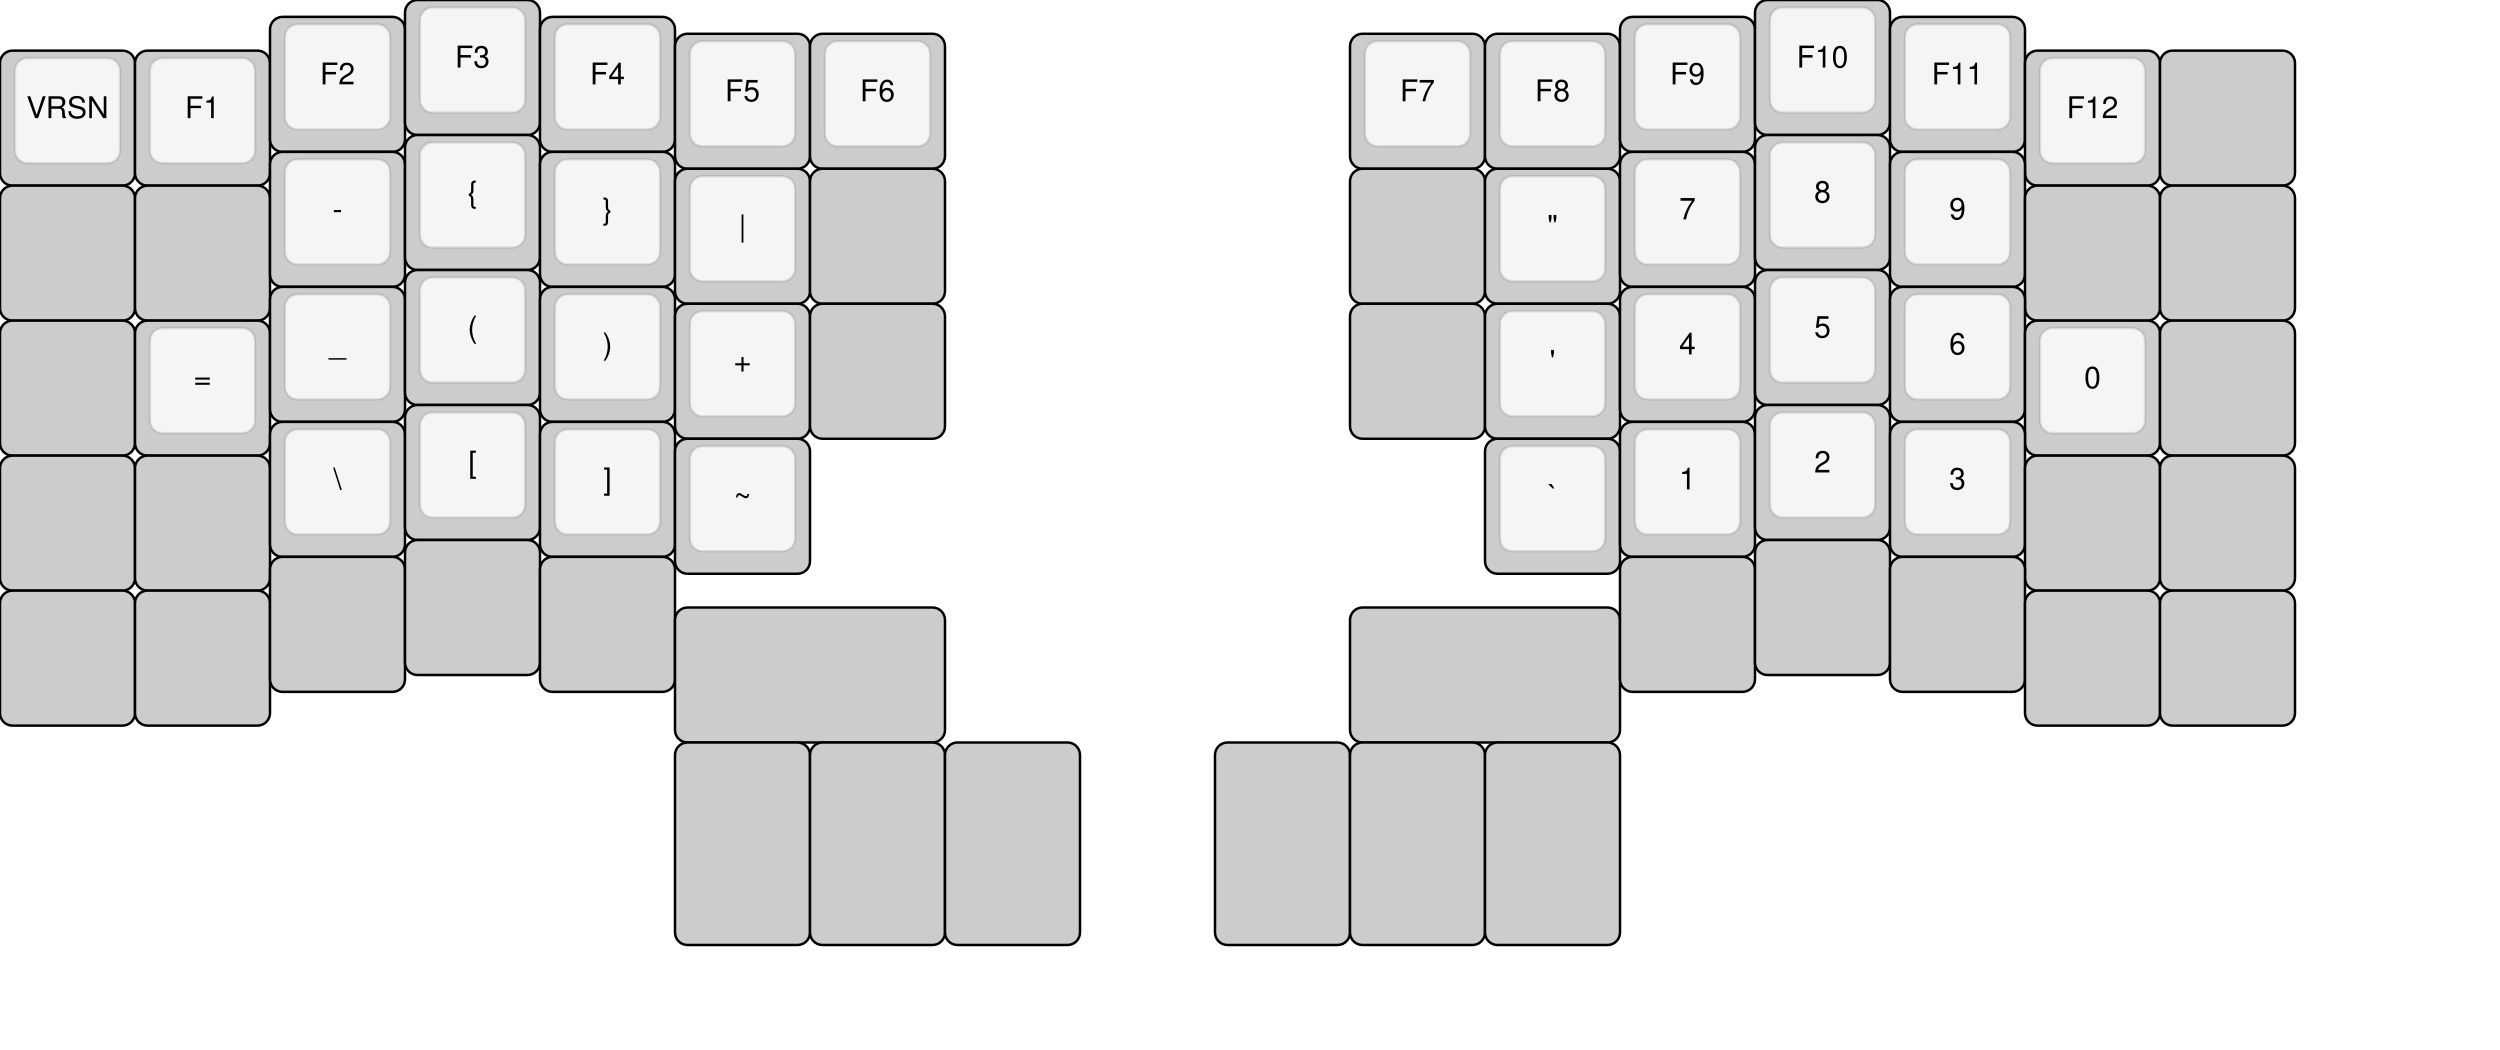
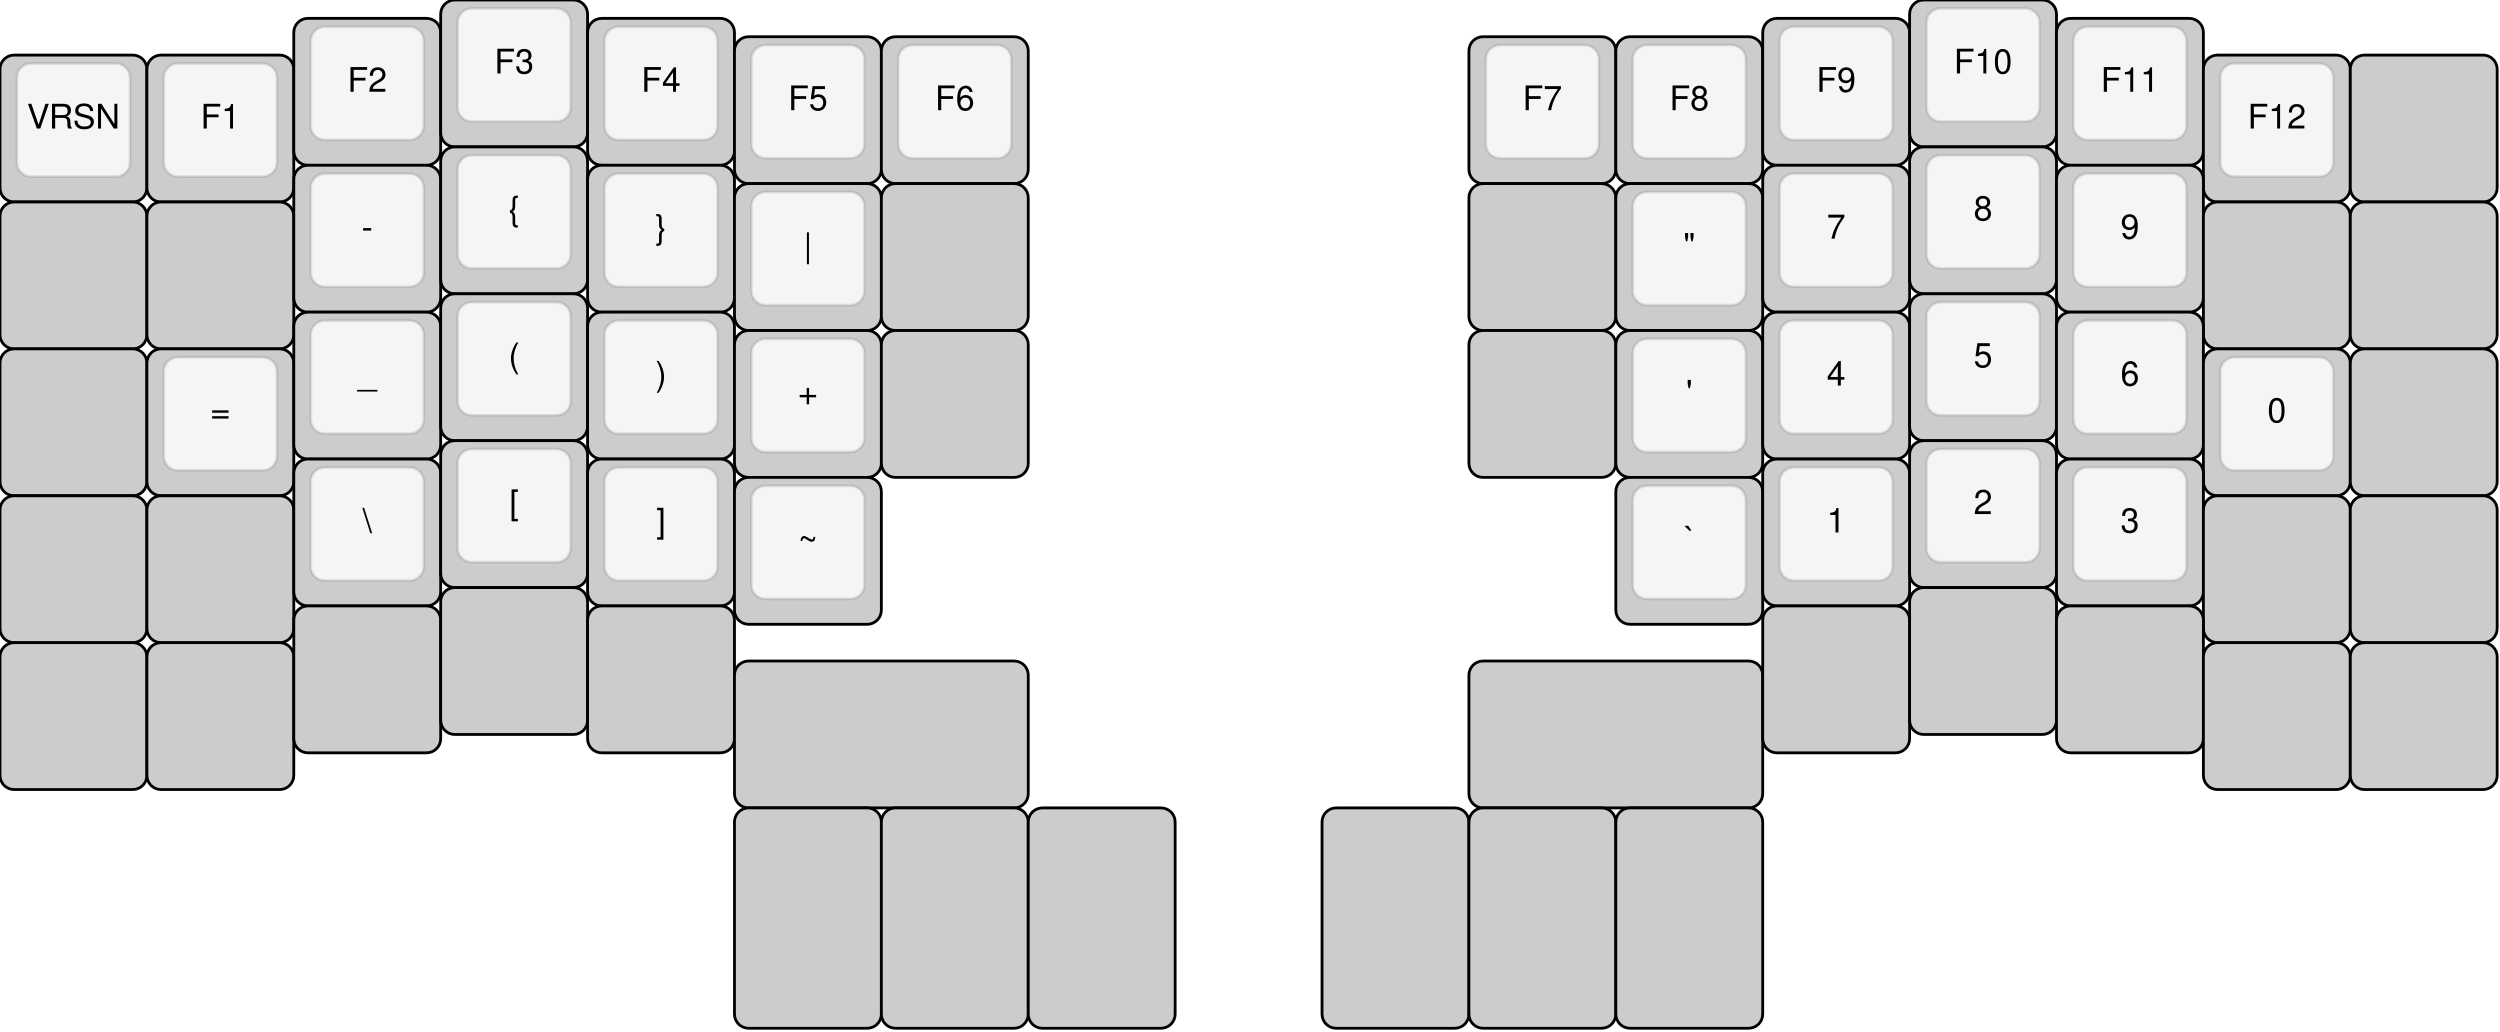
- <svg xmlns="http://www.w3.org/2000/svg" width="1000" height="420">
-   <g transform="translate(0, 20.25)">
-     <rect style="fill:#ccc;stroke-width:1;stroke:#000" rx="5" width="54" height="54" />
-     <rect style="fill:rgba(255,255,255,0.8);stroke-width:1;stroke:rgba(0,0,0,.1)" rx="5" x="6" y="3" width="42" height="42" />
-     <text alignment-baseline="middle" text-anchor="middle" style="font-size:12px;font-family:'Helvetica', 'Arial', sans-serif" x="27.0" y="27.0">VRSN</text>
-   </g>
-   <g transform="translate(54, 20.25)">
-     <rect style="fill:#ccc;stroke-width:1;stroke:#000" rx="5" width="54" height="54" />
-     <rect style="fill:rgba(255,255,255,0.8);stroke-width:1;stroke:rgba(0,0,0,.1)" rx="5" x="6" y="3" width="42" height="42" />
-     <text alignment-baseline="middle" text-anchor="middle" style="font-size:12px;font-family:'Helvetica', 'Arial', sans-serif" x="27.0" y="27.0">F1</text>
-   </g>
-   <g transform="translate(108, 6.75)">
-     <rect style="fill:#ccc;stroke-width:1;stroke:#000" rx="5" width="54" height="54" />
-     <rect style="fill:rgba(255,255,255,0.8);stroke-width:1;stroke:rgba(0,0,0,.1)" rx="5" x="6" y="3" width="42" height="42" />
-     <text alignment-baseline="middle" text-anchor="middle" style="font-size:12px;font-family:'Helvetica', 'Arial', sans-serif" x="27.0" y="27.0">F2</text>
-   </g>
-   <g transform="translate(162, 0)">
-     <rect style="fill:#ccc;stroke-width:1;stroke:#000" rx="5" width="54" height="54" />
-     <rect style="fill:rgba(255,255,255,0.8);stroke-width:1;stroke:rgba(0,0,0,.1)" rx="5" x="6" y="3" width="42" height="42" />
-     <text alignment-baseline="middle" text-anchor="middle" style="font-size:12px;font-family:'Helvetica', 'Arial', sans-serif" x="27.0" y="27.0">F3</text>
-   </g>
-   <g transform="translate(216, 6.75)">
-     <rect style="fill:#ccc;stroke-width:1;stroke:#000" rx="5" width="54" height="54" />
-     <rect style="fill:rgba(255,255,255,0.8);stroke-width:1;stroke:rgba(0,0,0,.1)" rx="5" x="6" y="3" width="42" height="42" />
-     <text alignment-baseline="middle" text-anchor="middle" style="font-size:12px;font-family:'Helvetica', 'Arial', sans-serif" x="27.0" y="27.0">F4</text>
-   </g>
-   <g transform="translate(270, 13.5)">
-     <rect style="fill:#ccc;stroke-width:1;stroke:#000" rx="5" width="54" height="54" />
-     <rect style="fill:rgba(255,255,255,0.8);stroke-width:1;stroke:rgba(0,0,0,.1)" rx="5" x="6" y="3" width="42" height="42" />
-     <text alignment-baseline="middle" text-anchor="middle" style="font-size:12px;font-family:'Helvetica', 'Arial', sans-serif" x="27.0" y="27.0">F5</text>
-   </g>
-   <g transform="translate(324, 13.5)">
-     <rect style="fill:#ccc;stroke-width:1;stroke:#000" rx="5" width="54" height="54" />
-     <rect style="fill:rgba(255,255,255,0.8);stroke-width:1;stroke:rgba(0,0,0,.1)" rx="5" x="6" y="3" width="42" height="42" />
-     <text alignment-baseline="middle" text-anchor="middle" style="font-size:12px;font-family:'Helvetica', 'Arial', sans-serif" x="27.0" y="27.0">F6</text>
-   </g>
-   <g transform="translate(540, 13.5)">
-     <rect style="fill:#ccc;stroke-width:1;stroke:#000" rx="5" width="54" height="54" />
-     <rect style="fill:rgba(255,255,255,0.8);stroke-width:1;stroke:rgba(0,0,0,.1)" rx="5" x="6" y="3" width="42" height="42" />
-     <text alignment-baseline="middle" text-anchor="middle" style="font-size:12px;font-family:'Helvetica', 'Arial', sans-serif" x="27.0" y="27.0">F7</text>
-   </g>
-   <g transform="translate(594, 13.5)">
-     <rect style="fill:#ccc;stroke-width:1;stroke:#000" rx="5" width="54" height="54" />
-     <rect style="fill:rgba(255,255,255,0.8);stroke-width:1;stroke:rgba(0,0,0,.1)" rx="5" x="6" y="3" width="42" height="42" />
-     <text alignment-baseline="middle" text-anchor="middle" style="font-size:12px;font-family:'Helvetica', 'Arial', sans-serif" x="27.0" y="27.0">F8</text>
-   </g>
-   <g transform="translate(648, 6.75)">
-     <rect style="fill:#ccc;stroke-width:1;stroke:#000" rx="5" width="54" height="54" />
-     <rect style="fill:rgba(255,255,255,0.8);stroke-width:1;stroke:rgba(0,0,0,.1)" rx="5" x="6" y="3" width="42" height="42" />
-     <text alignment-baseline="middle" text-anchor="middle" style="font-size:12px;font-family:'Helvetica', 'Arial', sans-serif" x="27.0" y="27.0">F9</text>
-   </g>
-   <g transform="translate(702, 0)">
-     <rect style="fill:#ccc;stroke-width:1;stroke:#000" rx="5" width="54" height="54" />
-     <rect style="fill:rgba(255,255,255,0.8);stroke-width:1;stroke:rgba(0,0,0,.1)" rx="5" x="6" y="3" width="42" height="42" />
-     <text alignment-baseline="middle" text-anchor="middle" style="font-size:12px;font-family:'Helvetica', 'Arial', sans-serif" x="27.0" y="27.0">F10</text>
-   </g>
-   <g transform="translate(756, 6.75)">
-     <rect style="fill:#ccc;stroke-width:1;stroke:#000" rx="5" width="54" height="54" />
-     <rect style="fill:rgba(255,255,255,0.8);stroke-width:1;stroke:rgba(0,0,0,.1)" rx="5" x="6" y="3" width="42" height="42" />
-     <text alignment-baseline="middle" text-anchor="middle" style="font-size:12px;font-family:'Helvetica', 'Arial', sans-serif" x="27.0" y="27.0">F11</text>
-   </g>
-   <g transform="translate(810, 20.25)">
-     <rect style="fill:#ccc;stroke-width:1;stroke:#000" rx="5" width="54" height="54" />
-     <rect style="fill:rgba(255,255,255,0.8);stroke-width:1;stroke:rgba(0,0,0,.1)" rx="5" x="6" y="3" width="42" height="42" />
-     <text alignment-baseline="middle" text-anchor="middle" style="font-size:12px;font-family:'Helvetica', 'Arial', sans-serif" x="27.0" y="27.0">F12</text>
-   </g>
-   <g transform="translate(864, 20.25)">
-     <rect style="fill:#ccc;stroke-width:1;stroke:#000" rx="5" width="54" height="54" />
-   </g>
-   <g transform="translate(0, 74.25)">
-     <rect style="fill:#ccc;stroke-width:1;stroke:#000" rx="5" width="54" height="54" />
-   </g>
-   <g transform="translate(54, 74.25)">
-     <rect style="fill:#ccc;stroke-width:1;stroke:#000" rx="5" width="54" height="54" />
-   </g>
-   <g transform="translate(108, 60.75)">
-     <rect style="fill:#ccc;stroke-width:1;stroke:#000" rx="5" width="54" height="54" />
-     <rect style="fill:rgba(255,255,255,0.8);stroke-width:1;stroke:rgba(0,0,0,.1)" rx="5" x="6" y="3" width="42" height="42" />
-     <text alignment-baseline="middle" text-anchor="middle" style="font-size:12px;font-family:'Helvetica', 'Arial', sans-serif" x="27.0" y="27.0">-</text>
-   </g>
-   <g transform="translate(162, 54)">
-     <rect style="fill:#ccc;stroke-width:1;stroke:#000" rx="5" width="54" height="54" />
-     <rect style="fill:rgba(255,255,255,0.8);stroke-width:1;stroke:rgba(0,0,0,.1)" rx="5" x="6" y="3" width="42" height="42" />
-     <text alignment-baseline="middle" text-anchor="middle" style="font-size:12px;font-family:'Helvetica', 'Arial', sans-serif" x="27.0" y="27.0">{</text>
-   </g>
-   <g transform="translate(216, 60.75)">
-     <rect style="fill:#ccc;stroke-width:1;stroke:#000" rx="5" width="54" height="54" />
-     <rect style="fill:rgba(255,255,255,0.8);stroke-width:1;stroke:rgba(0,0,0,.1)" rx="5" x="6" y="3" width="42" height="42" />
-     <text alignment-baseline="middle" text-anchor="middle" style="font-size:12px;font-family:'Helvetica', 'Arial', sans-serif" x="27.0" y="27.0">}</text>
-   </g>
-   <g transform="translate(270, 67.5)">
-     <rect style="fill:#ccc;stroke-width:1;stroke:#000" rx="5" width="54" height="54" />
-     <rect style="fill:rgba(255,255,255,0.8);stroke-width:1;stroke:rgba(0,0,0,.1)" rx="5" x="6" y="3" width="42" height="42" />
-     <text alignment-baseline="middle" text-anchor="middle" style="font-size:12px;font-family:'Helvetica', 'Arial', sans-serif" x="27.0" y="27.0">|</text>
-   </g>
-   <g transform="translate(324, 67.5)">
-     <rect style="fill:#ccc;stroke-width:1;stroke:#000" rx="5" width="54" height="54" />
-   </g>
-   <g transform="translate(540, 67.5)">
-     <rect style="fill:#ccc;stroke-width:1;stroke:#000" rx="5" width="54" height="54" />
-   </g>
-   <g transform="translate(594, 67.5)">
-     <rect style="fill:#ccc;stroke-width:1;stroke:#000" rx="5" width="54" height="54" />
-     <rect style="fill:rgba(255,255,255,0.8);stroke-width:1;stroke:rgba(0,0,0,.1)" rx="5" x="6" y="3" width="42" height="42" />
-     <text alignment-baseline="middle" text-anchor="middle" style="font-size:12px;font-family:'Helvetica', 'Arial', sans-serif" x="27.0" y="27.0">"</text>
-   </g>
-   <g transform="translate(648, 60.75)">
-     <rect style="fill:#ccc;stroke-width:1;stroke:#000" rx="5" width="54" height="54" />
-     <rect style="fill:rgba(255,255,255,0.8);stroke-width:1;stroke:rgba(0,0,0,.1)" rx="5" x="6" y="3" width="42" height="42" />
-     <text alignment-baseline="middle" text-anchor="middle" style="font-size:12px;font-family:'Helvetica', 'Arial', sans-serif" x="27.0" y="27.0">7</text>
-   </g>
-   <g transform="translate(702, 54)">
-     <rect style="fill:#ccc;stroke-width:1;stroke:#000" rx="5" width="54" height="54" />
-     <rect style="fill:rgba(255,255,255,0.8);stroke-width:1;stroke:rgba(0,0,0,.1)" rx="5" x="6" y="3" width="42" height="42" />
-     <text alignment-baseline="middle" text-anchor="middle" style="font-size:12px;font-family:'Helvetica', 'Arial', sans-serif" x="27.0" y="27.0">8</text>
-   </g>
-   <g transform="translate(756, 60.75)">
-     <rect style="fill:#ccc;stroke-width:1;stroke:#000" rx="5" width="54" height="54" />
-     <rect style="fill:rgba(255,255,255,0.8);stroke-width:1;stroke:rgba(0,0,0,.1)" rx="5" x="6" y="3" width="42" height="42" />
-     <text alignment-baseline="middle" text-anchor="middle" style="font-size:12px;font-family:'Helvetica', 'Arial', sans-serif" x="27.0" y="27.0">9</text>
-   </g>
-   <g transform="translate(810, 74.25)">
-     <rect style="fill:#ccc;stroke-width:1;stroke:#000" rx="5" width="54" height="54" />
-   </g>
-   <g transform="translate(864, 74.25)">
-     <rect style="fill:#ccc;stroke-width:1;stroke:#000" rx="5" width="54" height="54" />
-   </g>
-   <g transform="translate(0, 128.25)">
-     <rect style="fill:#ccc;stroke-width:1;stroke:#000" rx="5" width="54" height="54" />
-   </g>
-   <g transform="translate(54, 128.25)">
-     <rect style="fill:#ccc;stroke-width:1;stroke:#000" rx="5" width="54" height="54" />
-     <rect style="fill:rgba(255,255,255,0.8);stroke-width:1;stroke:rgba(0,0,0,.1)" rx="5" x="6" y="3" width="42" height="42" />
-     <text alignment-baseline="middle" text-anchor="middle" style="font-size:12px;font-family:'Helvetica', 'Arial', sans-serif" x="27.0" y="27.0">=</text>
-   </g>
-   <g transform="translate(108, 114.75)">
-     <rect style="fill:#ccc;stroke-width:1;stroke:#000" rx="5" width="54" height="54" />
-     <rect style="fill:rgba(255,255,255,0.8);stroke-width:1;stroke:rgba(0,0,0,.1)" rx="5" x="6" y="3" width="42" height="42" />
-     <text alignment-baseline="middle" text-anchor="middle" style="font-size:12px;font-family:'Helvetica', 'Arial', sans-serif" x="27.0" y="27.0">_</text>
-   </g>
-   <g transform="translate(162, 108)">
-     <rect style="fill:#ccc;stroke-width:1;stroke:#000" rx="5" width="54" height="54" />
-     <rect style="fill:rgba(255,255,255,0.8);stroke-width:1;stroke:rgba(0,0,0,.1)" rx="5" x="6" y="3" width="42" height="42" />
-     <text alignment-baseline="middle" text-anchor="middle" style="font-size:12px;font-family:'Helvetica', 'Arial', sans-serif" x="27.0" y="27.0">(</text>
-   </g>
-   <g transform="translate(216, 114.75)">
-     <rect style="fill:#ccc;stroke-width:1;stroke:#000" rx="5" width="54" height="54" />
-     <rect style="fill:rgba(255,255,255,0.8);stroke-width:1;stroke:rgba(0,0,0,.1)" rx="5" x="6" y="3" width="42" height="42" />
-     <text alignment-baseline="middle" text-anchor="middle" style="font-size:12px;font-family:'Helvetica', 'Arial', sans-serif" x="27.0" y="27.0">)</text>
-   </g>
-   <g transform="translate(270, 121.5)">
-     <rect style="fill:#ccc;stroke-width:1;stroke:#000" rx="5" width="54" height="54" />
-     <rect style="fill:rgba(255,255,255,0.8);stroke-width:1;stroke:rgba(0,0,0,.1)" rx="5" x="6" y="3" width="42" height="42" />
-     <text alignment-baseline="middle" text-anchor="middle" style="font-size:12px;font-family:'Helvetica', 'Arial', sans-serif" x="27.0" y="27.0">+</text>
-   </g>
-   <g transform="translate(324, 121.5)">
-     <rect style="fill:#ccc;stroke-width:1;stroke:#000" rx="5" width="54" height="54" />
-   </g>
-   <g transform="translate(540, 121.5)">
-     <rect style="fill:#ccc;stroke-width:1;stroke:#000" rx="5" width="54" height="54" />
-   </g>
-   <g transform="translate(594, 121.5)">
-     <rect style="fill:#ccc;stroke-width:1;stroke:#000" rx="5" width="54" height="54" />
-     <rect style="fill:rgba(255,255,255,0.8);stroke-width:1;stroke:rgba(0,0,0,.1)" rx="5" x="6" y="3" width="42" height="42" />
-     <text alignment-baseline="middle" text-anchor="middle" style="font-size:12px;font-family:'Helvetica', 'Arial', sans-serif" x="27.0" y="27.0">'</text>
-   </g>
-   <g transform="translate(648, 114.75)">
-     <rect style="fill:#ccc;stroke-width:1;stroke:#000" rx="5" width="54" height="54" />
-     <rect style="fill:rgba(255,255,255,0.8);stroke-width:1;stroke:rgba(0,0,0,.1)" rx="5" x="6" y="3" width="42" height="42" />
-     <text alignment-baseline="middle" text-anchor="middle" style="font-size:12px;font-family:'Helvetica', 'Arial', sans-serif" x="27.0" y="27.0">4</text>
-   </g>
-   <g transform="translate(702, 108)">
-     <rect style="fill:#ccc;stroke-width:1;stroke:#000" rx="5" width="54" height="54" />
-     <rect style="fill:rgba(255,255,255,0.8);stroke-width:1;stroke:rgba(0,0,0,.1)" rx="5" x="6" y="3" width="42" height="42" />
-     <text alignment-baseline="middle" text-anchor="middle" style="font-size:12px;font-family:'Helvetica', 'Arial', sans-serif" x="27.0" y="27.0">5</text>
-   </g>
-   <g transform="translate(756, 114.75)">
-     <rect style="fill:#ccc;stroke-width:1;stroke:#000" rx="5" width="54" height="54" />
-     <rect style="fill:rgba(255,255,255,0.8);stroke-width:1;stroke:rgba(0,0,0,.1)" rx="5" x="6" y="3" width="42" height="42" />
-     <text alignment-baseline="middle" text-anchor="middle" style="font-size:12px;font-family:'Helvetica', 'Arial', sans-serif" x="27.0" y="27.0">6</text>
-   </g>
-   <g transform="translate(810, 128.25)">
-     <rect style="fill:#ccc;stroke-width:1;stroke:#000" rx="5" width="54" height="54" />
-     <rect style="fill:rgba(255,255,255,0.8);stroke-width:1;stroke:rgba(0,0,0,.1)" rx="5" x="6" y="3" width="42" height="42" />
-     <text alignment-baseline="middle" text-anchor="middle" style="font-size:12px;font-family:'Helvetica', 'Arial', sans-serif" x="27.0" y="27.0">0</text>
-   </g>
-   <g transform="translate(864, 128.25)">
-     <rect style="fill:#ccc;stroke-width:1;stroke:#000" rx="5" width="54" height="54" />
-   </g>
-   <g transform="translate(0, 182.25)">
-     <rect style="fill:#ccc;stroke-width:1;stroke:#000" rx="5" width="54" height="54" />
-   </g>
-   <g transform="translate(54, 182.25)">
-     <rect style="fill:#ccc;stroke-width:1;stroke:#000" rx="5" width="54" height="54" />
-   </g>
-   <g transform="translate(108, 168.75)">
-     <rect style="fill:#ccc;stroke-width:1;stroke:#000" rx="5" width="54" height="54" />
-     <rect style="fill:rgba(255,255,255,0.8);stroke-width:1;stroke:rgba(0,0,0,.1)" rx="5" x="6" y="3" width="42" height="42" />
-     <text alignment-baseline="middle" text-anchor="middle" style="font-size:12px;font-family:'Helvetica', 'Arial', sans-serif" x="27.0" y="27.0">\</text>
-   </g>
-   <g transform="translate(162, 162)">
-     <rect style="fill:#ccc;stroke-width:1;stroke:#000" rx="5" width="54" height="54" />
-     <rect style="fill:rgba(255,255,255,0.8);stroke-width:1;stroke:rgba(0,0,0,.1)" rx="5" x="6" y="3" width="42" height="42" />
-     <text alignment-baseline="middle" text-anchor="middle" style="font-size:12px;font-family:'Helvetica', 'Arial', sans-serif" x="27.0" y="27.0">[</text>
-   </g>
-   <g transform="translate(216, 168.75)">
-     <rect style="fill:#ccc;stroke-width:1;stroke:#000" rx="5" width="54" height="54" />
-     <rect style="fill:rgba(255,255,255,0.8);stroke-width:1;stroke:rgba(0,0,0,.1)" rx="5" x="6" y="3" width="42" height="42" />
-     <text alignment-baseline="middle" text-anchor="middle" style="font-size:12px;font-family:'Helvetica', 'Arial', sans-serif" x="27.0" y="27.0">]</text>
-   </g>
-   <g transform="translate(270, 175.5)">
-     <rect style="fill:#ccc;stroke-width:1;stroke:#000" rx="5" width="54" height="54" />
-     <rect style="fill:rgba(255,255,255,0.8);stroke-width:1;stroke:rgba(0,0,0,.1)" rx="5" x="6" y="3" width="42" height="42" />
-     <text alignment-baseline="middle" text-anchor="middle" style="font-size:12px;font-family:'Helvetica', 'Arial', sans-serif" x="27.0" y="27.0">~</text>
-   </g>
-   <g transform="translate(594, 175.5)">
-     <rect style="fill:#ccc;stroke-width:1;stroke:#000" rx="5" width="54" height="54" />
-     <rect style="fill:rgba(255,255,255,0.8);stroke-width:1;stroke:rgba(0,0,0,.1)" rx="5" x="6" y="3" width="42" height="42" />
-     <text alignment-baseline="middle" text-anchor="middle" style="font-size:12px;font-family:'Helvetica', 'Arial', sans-serif" x="27.0" y="27.0">`</text>
-   </g>
-   <g transform="translate(648, 168.75)">
-     <rect style="fill:#ccc;stroke-width:1;stroke:#000" rx="5" width="54" height="54" />
-     <rect style="fill:rgba(255,255,255,0.8);stroke-width:1;stroke:rgba(0,0,0,.1)" rx="5" x="6" y="3" width="42" height="42" />
-     <text alignment-baseline="middle" text-anchor="middle" style="font-size:12px;font-family:'Helvetica', 'Arial', sans-serif" x="27.0" y="27.0">1</text>
-   </g>
-   <g transform="translate(702, 162)">
-     <rect style="fill:#ccc;stroke-width:1;stroke:#000" rx="5" width="54" height="54" />
-     <rect style="fill:rgba(255,255,255,0.8);stroke-width:1;stroke:rgba(0,0,0,.1)" rx="5" x="6" y="3" width="42" height="42" />
-     <text alignment-baseline="middle" text-anchor="middle" style="font-size:12px;font-family:'Helvetica', 'Arial', sans-serif" x="27.0" y="27.0">2</text>
-   </g>
-   <g transform="translate(756, 168.75)">
-     <rect style="fill:#ccc;stroke-width:1;stroke:#000" rx="5" width="54" height="54" />
-     <rect style="fill:rgba(255,255,255,0.8);stroke-width:1;stroke:rgba(0,0,0,.1)" rx="5" x="6" y="3" width="42" height="42" />
-     <text alignment-baseline="middle" text-anchor="middle" style="font-size:12px;font-family:'Helvetica', 'Arial', sans-serif" x="27.0" y="27.0">3</text>
-   </g>
-   <g transform="translate(810, 182.25)">
-     <rect style="fill:#ccc;stroke-width:1;stroke:#000" rx="5" width="54" height="54" />
-   </g>
-   <g transform="translate(864, 182.25)">
-     <rect style="fill:#ccc;stroke-width:1;stroke:#000" rx="5" width="54" height="54" />
-   </g>
-   <g transform="translate(0, 236.25)">
-     <rect style="fill:#ccc;stroke-width:1;stroke:#000" rx="5" width="54" height="54" />
-   </g>
-   <g transform="translate(54, 236.25)">
-     <rect style="fill:#ccc;stroke-width:1;stroke:#000" rx="5" width="54" height="54" />
-   </g>
-   <g transform="translate(108, 222.75)">
-     <rect style="fill:#ccc;stroke-width:1;stroke:#000" rx="5" width="54" height="54" />
-   </g>
-   <g transform="translate(162, 216)">
-     <rect style="fill:#ccc;stroke-width:1;stroke:#000" rx="5" width="54" height="54" />
-   </g>
-   <g transform="translate(216, 222.75)">
-     <rect style="fill:#ccc;stroke-width:1;stroke:#000" rx="5" width="54" height="54" />
-   </g>
-   <g transform="translate(270, 243.0)">
-     <rect style="fill:#ccc;stroke-width:1;stroke:#000" rx="5" width="108" height="54" />
-   </g>
-   <g transform="translate(540, 243.0)">
-     <rect style="fill:#ccc;stroke-width:1;stroke:#000" rx="5" width="108" height="54" />
-   </g>
-   <g transform="translate(648, 222.75)">
-     <rect style="fill:#ccc;stroke-width:1;stroke:#000" rx="5" width="54" height="54" />
-   </g>
-   <g transform="translate(702, 216)">
-     <rect style="fill:#ccc;stroke-width:1;stroke:#000" rx="5" width="54" height="54" />
-   </g>
-   <g transform="translate(756, 222.75)">
-     <rect style="fill:#ccc;stroke-width:1;stroke:#000" rx="5" width="54" height="54" />
-   </g>
-   <g transform="translate(810, 236.25)">
-     <rect style="fill:#ccc;stroke-width:1;stroke:#000" rx="5" width="54" height="54" />
-   </g>
-   <g transform="translate(864, 236.25)">
-     <rect style="fill:#ccc;stroke-width:1;stroke:#000" rx="5" width="54" height="54" />
-   </g>
-   <g transform="translate(270, 297.0)">
-     <rect style="fill:#ccc;stroke-width:1;stroke:#000" rx="5" width="54" height="81.0" />
-   </g>
-   <g transform="translate(324, 297.0)">
-     <rect style="fill:#ccc;stroke-width:1;stroke:#000" rx="5" width="54" height="81.0" />
-   </g>
-   <g transform="translate(378, 297.0)">
-     <rect style="fill:#ccc;stroke-width:1;stroke:#000" rx="5" width="54" height="81.0" />
-   </g>
-   <g transform="translate(486, 297.0)">
-     <rect style="fill:#ccc;stroke-width:1;stroke:#000" rx="5" width="54" height="81.0" />
-   </g>
-   <g transform="translate(540, 297.0)">
-     <rect style="fill:#ccc;stroke-width:1;stroke:#000" rx="5" width="54" height="81.0" />
-   </g>
-   <g transform="translate(594, 297.0)">
-     <rect style="fill:#ccc;stroke-width:1;stroke:#000" rx="5" width="54" height="81.0" />
+ <svg xmlns="http://www.w3.org/2000/svg" width="885" height="365.0">
+   <g transform="translate(0, 19.5)">
+     <rect style="fill:#ccc;stroke-width:1;stroke:#000" rx="5" width="52" height="52" />
+     <rect style="fill:rgba(255,255,255,0.8);stroke-width:1;stroke:rgba(0,0,0,.1)" rx="5" x="6" y="3" width="40" height="40" />
+     <text alignment-baseline="middle" text-anchor="middle" style="font-size:12px;font-family:'Helvetica', 'Arial', sans-serif" x="26.0" y="26.0">VRSN</text>
+   </g>
+   <g transform="translate(52, 19.5)">
+     <rect style="fill:#ccc;stroke-width:1;stroke:#000" rx="5" width="52" height="52" />
+     <rect style="fill:rgba(255,255,255,0.8);stroke-width:1;stroke:rgba(0,0,0,.1)" rx="5" x="6" y="3" width="40" height="40" />
+     <text alignment-baseline="middle" text-anchor="middle" style="font-size:12px;font-family:'Helvetica', 'Arial', sans-serif" x="26.0" y="26.0">F1</text>
+   </g>
+   <g transform="translate(104, 6.5)">
+     <rect style="fill:#ccc;stroke-width:1;stroke:#000" rx="5" width="52" height="52" />
+     <rect style="fill:rgba(255,255,255,0.8);stroke-width:1;stroke:rgba(0,0,0,.1)" rx="5" x="6" y="3" width="40" height="40" />
+     <text alignment-baseline="middle" text-anchor="middle" style="font-size:12px;font-family:'Helvetica', 'Arial', sans-serif" x="26.0" y="26.0">F2</text>
+   </g>
+   <g transform="translate(156, 0)">
+     <rect style="fill:#ccc;stroke-width:1;stroke:#000" rx="5" width="52" height="52" />
+     <rect style="fill:rgba(255,255,255,0.8);stroke-width:1;stroke:rgba(0,0,0,.1)" rx="5" x="6" y="3" width="40" height="40" />
+     <text alignment-baseline="middle" text-anchor="middle" style="font-size:12px;font-family:'Helvetica', 'Arial', sans-serif" x="26.0" y="26.0">F3</text>
+   </g>
+   <g transform="translate(208, 6.5)">
+     <rect style="fill:#ccc;stroke-width:1;stroke:#000" rx="5" width="52" height="52" />
+     <rect style="fill:rgba(255,255,255,0.8);stroke-width:1;stroke:rgba(0,0,0,.1)" rx="5" x="6" y="3" width="40" height="40" />
+     <text alignment-baseline="middle" text-anchor="middle" style="font-size:12px;font-family:'Helvetica', 'Arial', sans-serif" x="26.0" y="26.0">F4</text>
+   </g>
+   <g transform="translate(260, 13.0)">
+     <rect style="fill:#ccc;stroke-width:1;stroke:#000" rx="5" width="52" height="52" />
+     <rect style="fill:rgba(255,255,255,0.8);stroke-width:1;stroke:rgba(0,0,0,.1)" rx="5" x="6" y="3" width="40" height="40" />
+     <text alignment-baseline="middle" text-anchor="middle" style="font-size:12px;font-family:'Helvetica', 'Arial', sans-serif" x="26.0" y="26.0">F5</text>
+   </g>
+   <g transform="translate(312, 13.0)">
+     <rect style="fill:#ccc;stroke-width:1;stroke:#000" rx="5" width="52" height="52" />
+     <rect style="fill:rgba(255,255,255,0.8);stroke-width:1;stroke:rgba(0,0,0,.1)" rx="5" x="6" y="3" width="40" height="40" />
+     <text alignment-baseline="middle" text-anchor="middle" style="font-size:12px;font-family:'Helvetica', 'Arial', sans-serif" x="26.0" y="26.0">F6</text>
+   </g>
+   <g transform="translate(520, 13.0)">
+     <rect style="fill:#ccc;stroke-width:1;stroke:#000" rx="5" width="52" height="52" />
+     <rect style="fill:rgba(255,255,255,0.8);stroke-width:1;stroke:rgba(0,0,0,.1)" rx="5" x="6" y="3" width="40" height="40" />
+     <text alignment-baseline="middle" text-anchor="middle" style="font-size:12px;font-family:'Helvetica', 'Arial', sans-serif" x="26.0" y="26.0">F7</text>
+   </g>
+   <g transform="translate(572, 13.0)">
+     <rect style="fill:#ccc;stroke-width:1;stroke:#000" rx="5" width="52" height="52" />
+     <rect style="fill:rgba(255,255,255,0.8);stroke-width:1;stroke:rgba(0,0,0,.1)" rx="5" x="6" y="3" width="40" height="40" />
+     <text alignment-baseline="middle" text-anchor="middle" style="font-size:12px;font-family:'Helvetica', 'Arial', sans-serif" x="26.0" y="26.0">F8</text>
+   </g>
+   <g transform="translate(624, 6.5)">
+     <rect style="fill:#ccc;stroke-width:1;stroke:#000" rx="5" width="52" height="52" />
+     <rect style="fill:rgba(255,255,255,0.8);stroke-width:1;stroke:rgba(0,0,0,.1)" rx="5" x="6" y="3" width="40" height="40" />
+     <text alignment-baseline="middle" text-anchor="middle" style="font-size:12px;font-family:'Helvetica', 'Arial', sans-serif" x="26.0" y="26.0">F9</text>
+   </g>
+   <g transform="translate(676, 0)">
+     <rect style="fill:#ccc;stroke-width:1;stroke:#000" rx="5" width="52" height="52" />
+     <rect style="fill:rgba(255,255,255,0.8);stroke-width:1;stroke:rgba(0,0,0,.1)" rx="5" x="6" y="3" width="40" height="40" />
+     <text alignment-baseline="middle" text-anchor="middle" style="font-size:12px;font-family:'Helvetica', 'Arial', sans-serif" x="26.0" y="26.0">F10</text>
+   </g>
+   <g transform="translate(728, 6.5)">
+     <rect style="fill:#ccc;stroke-width:1;stroke:#000" rx="5" width="52" height="52" />
+     <rect style="fill:rgba(255,255,255,0.8);stroke-width:1;stroke:rgba(0,0,0,.1)" rx="5" x="6" y="3" width="40" height="40" />
+     <text alignment-baseline="middle" text-anchor="middle" style="font-size:12px;font-family:'Helvetica', 'Arial', sans-serif" x="26.0" y="26.0">F11</text>
+   </g>
+   <g transform="translate(780, 19.5)">
+     <rect style="fill:#ccc;stroke-width:1;stroke:#000" rx="5" width="52" height="52" />
+     <rect style="fill:rgba(255,255,255,0.8);stroke-width:1;stroke:rgba(0,0,0,.1)" rx="5" x="6" y="3" width="40" height="40" />
+     <text alignment-baseline="middle" text-anchor="middle" style="font-size:12px;font-family:'Helvetica', 'Arial', sans-serif" x="26.0" y="26.0">F12</text>
+   </g>
+   <g transform="translate(832, 19.5)">
+     <rect style="fill:#ccc;stroke-width:1;stroke:#000" rx="5" width="52" height="52" />
+   </g>
+   <g transform="translate(0, 71.5)">
+     <rect style="fill:#ccc;stroke-width:1;stroke:#000" rx="5" width="52" height="52" />
+   </g>
+   <g transform="translate(52, 71.5)">
+     <rect style="fill:#ccc;stroke-width:1;stroke:#000" rx="5" width="52" height="52" />
+   </g>
+   <g transform="translate(104, 58.5)">
+     <rect style="fill:#ccc;stroke-width:1;stroke:#000" rx="5" width="52" height="52" />
+     <rect style="fill:rgba(255,255,255,0.8);stroke-width:1;stroke:rgba(0,0,0,.1)" rx="5" x="6" y="3" width="40" height="40" />
+     <text alignment-baseline="middle" text-anchor="middle" style="font-size:12px;font-family:'Helvetica', 'Arial', sans-serif" x="26.0" y="26.0">-</text>
+   </g>
+   <g transform="translate(156, 52)">
+     <rect style="fill:#ccc;stroke-width:1;stroke:#000" rx="5" width="52" height="52" />
+     <rect style="fill:rgba(255,255,255,0.8);stroke-width:1;stroke:rgba(0,0,0,.1)" rx="5" x="6" y="3" width="40" height="40" />
+     <text alignment-baseline="middle" text-anchor="middle" style="font-size:12px;font-family:'Helvetica', 'Arial', sans-serif" x="26.0" y="26.0">{</text>
+   </g>
+   <g transform="translate(208, 58.5)">
+     <rect style="fill:#ccc;stroke-width:1;stroke:#000" rx="5" width="52" height="52" />
+     <rect style="fill:rgba(255,255,255,0.8);stroke-width:1;stroke:rgba(0,0,0,.1)" rx="5" x="6" y="3" width="40" height="40" />
+     <text alignment-baseline="middle" text-anchor="middle" style="font-size:12px;font-family:'Helvetica', 'Arial', sans-serif" x="26.0" y="26.0">}</text>
+   </g>
+   <g transform="translate(260, 65.0)">
+     <rect style="fill:#ccc;stroke-width:1;stroke:#000" rx="5" width="52" height="52" />
+     <rect style="fill:rgba(255,255,255,0.8);stroke-width:1;stroke:rgba(0,0,0,.1)" rx="5" x="6" y="3" width="40" height="40" />
+     <text alignment-baseline="middle" text-anchor="middle" style="font-size:12px;font-family:'Helvetica', 'Arial', sans-serif" x="26.0" y="26.0">|</text>
+   </g>
+   <g transform="translate(312, 65.0)">
+     <rect style="fill:#ccc;stroke-width:1;stroke:#000" rx="5" width="52" height="52" />
+   </g>
+   <g transform="translate(520, 65.0)">
+     <rect style="fill:#ccc;stroke-width:1;stroke:#000" rx="5" width="52" height="52" />
+   </g>
+   <g transform="translate(572, 65.0)">
+     <rect style="fill:#ccc;stroke-width:1;stroke:#000" rx="5" width="52" height="52" />
+     <rect style="fill:rgba(255,255,255,0.8);stroke-width:1;stroke:rgba(0,0,0,.1)" rx="5" x="6" y="3" width="40" height="40" />
+     <text alignment-baseline="middle" text-anchor="middle" style="font-size:12px;font-family:'Helvetica', 'Arial', sans-serif" x="26.0" y="26.0">"</text>
+   </g>
+   <g transform="translate(624, 58.5)">
+     <rect style="fill:#ccc;stroke-width:1;stroke:#000" rx="5" width="52" height="52" />
+     <rect style="fill:rgba(255,255,255,0.8);stroke-width:1;stroke:rgba(0,0,0,.1)" rx="5" x="6" y="3" width="40" height="40" />
+     <text alignment-baseline="middle" text-anchor="middle" style="font-size:12px;font-family:'Helvetica', 'Arial', sans-serif" x="26.0" y="26.0">7</text>
+   </g>
+   <g transform="translate(676, 52)">
+     <rect style="fill:#ccc;stroke-width:1;stroke:#000" rx="5" width="52" height="52" />
+     <rect style="fill:rgba(255,255,255,0.8);stroke-width:1;stroke:rgba(0,0,0,.1)" rx="5" x="6" y="3" width="40" height="40" />
+     <text alignment-baseline="middle" text-anchor="middle" style="font-size:12px;font-family:'Helvetica', 'Arial', sans-serif" x="26.0" y="26.0">8</text>
+   </g>
+   <g transform="translate(728, 58.5)">
+     <rect style="fill:#ccc;stroke-width:1;stroke:#000" rx="5" width="52" height="52" />
+     <rect style="fill:rgba(255,255,255,0.8);stroke-width:1;stroke:rgba(0,0,0,.1)" rx="5" x="6" y="3" width="40" height="40" />
+     <text alignment-baseline="middle" text-anchor="middle" style="font-size:12px;font-family:'Helvetica', 'Arial', sans-serif" x="26.0" y="26.0">9</text>
+   </g>
+   <g transform="translate(780, 71.5)">
+     <rect style="fill:#ccc;stroke-width:1;stroke:#000" rx="5" width="52" height="52" />
+   </g>
+   <g transform="translate(832, 71.5)">
+     <rect style="fill:#ccc;stroke-width:1;stroke:#000" rx="5" width="52" height="52" />
+   </g>
+   <g transform="translate(0, 123.5)">
+     <rect style="fill:#ccc;stroke-width:1;stroke:#000" rx="5" width="52" height="52" />
+   </g>
+   <g transform="translate(52, 123.5)">
+     <rect style="fill:#ccc;stroke-width:1;stroke:#000" rx="5" width="52" height="52" />
+     <rect style="fill:rgba(255,255,255,0.8);stroke-width:1;stroke:rgba(0,0,0,.1)" rx="5" x="6" y="3" width="40" height="40" />
+     <text alignment-baseline="middle" text-anchor="middle" style="font-size:12px;font-family:'Helvetica', 'Arial', sans-serif" x="26.0" y="26.0">=</text>
+   </g>
+   <g transform="translate(104, 110.5)">
+     <rect style="fill:#ccc;stroke-width:1;stroke:#000" rx="5" width="52" height="52" />
+     <rect style="fill:rgba(255,255,255,0.8);stroke-width:1;stroke:rgba(0,0,0,.1)" rx="5" x="6" y="3" width="40" height="40" />
+     <text alignment-baseline="middle" text-anchor="middle" style="font-size:12px;font-family:'Helvetica', 'Arial', sans-serif" x="26.0" y="26.0">_</text>
+   </g>
+   <g transform="translate(156, 104)">
+     <rect style="fill:#ccc;stroke-width:1;stroke:#000" rx="5" width="52" height="52" />
+     <rect style="fill:rgba(255,255,255,0.8);stroke-width:1;stroke:rgba(0,0,0,.1)" rx="5" x="6" y="3" width="40" height="40" />
+     <text alignment-baseline="middle" text-anchor="middle" style="font-size:12px;font-family:'Helvetica', 'Arial', sans-serif" x="26.0" y="26.0">(</text>
+   </g>
+   <g transform="translate(208, 110.5)">
+     <rect style="fill:#ccc;stroke-width:1;stroke:#000" rx="5" width="52" height="52" />
+     <rect style="fill:rgba(255,255,255,0.8);stroke-width:1;stroke:rgba(0,0,0,.1)" rx="5" x="6" y="3" width="40" height="40" />
+     <text alignment-baseline="middle" text-anchor="middle" style="font-size:12px;font-family:'Helvetica', 'Arial', sans-serif" x="26.0" y="26.0">)</text>
+   </g>
+   <g transform="translate(260, 117.0)">
+     <rect style="fill:#ccc;stroke-width:1;stroke:#000" rx="5" width="52" height="52" />
+     <rect style="fill:rgba(255,255,255,0.8);stroke-width:1;stroke:rgba(0,0,0,.1)" rx="5" x="6" y="3" width="40" height="40" />
+     <text alignment-baseline="middle" text-anchor="middle" style="font-size:12px;font-family:'Helvetica', 'Arial', sans-serif" x="26.0" y="26.0">+</text>
+   </g>
+   <g transform="translate(312, 117.0)">
+     <rect style="fill:#ccc;stroke-width:1;stroke:#000" rx="5" width="52" height="52" />
+   </g>
+   <g transform="translate(520, 117.0)">
+     <rect style="fill:#ccc;stroke-width:1;stroke:#000" rx="5" width="52" height="52" />
+   </g>
+   <g transform="translate(572, 117.0)">
+     <rect style="fill:#ccc;stroke-width:1;stroke:#000" rx="5" width="52" height="52" />
+     <rect style="fill:rgba(255,255,255,0.8);stroke-width:1;stroke:rgba(0,0,0,.1)" rx="5" x="6" y="3" width="40" height="40" />
+     <text alignment-baseline="middle" text-anchor="middle" style="font-size:12px;font-family:'Helvetica', 'Arial', sans-serif" x="26.0" y="26.0">'</text>
+   </g>
+   <g transform="translate(624, 110.5)">
+     <rect style="fill:#ccc;stroke-width:1;stroke:#000" rx="5" width="52" height="52" />
+     <rect style="fill:rgba(255,255,255,0.8);stroke-width:1;stroke:rgba(0,0,0,.1)" rx="5" x="6" y="3" width="40" height="40" />
+     <text alignment-baseline="middle" text-anchor="middle" style="font-size:12px;font-family:'Helvetica', 'Arial', sans-serif" x="26.0" y="26.0">4</text>
+   </g>
+   <g transform="translate(676, 104)">
+     <rect style="fill:#ccc;stroke-width:1;stroke:#000" rx="5" width="52" height="52" />
+     <rect style="fill:rgba(255,255,255,0.8);stroke-width:1;stroke:rgba(0,0,0,.1)" rx="5" x="6" y="3" width="40" height="40" />
+     <text alignment-baseline="middle" text-anchor="middle" style="font-size:12px;font-family:'Helvetica', 'Arial', sans-serif" x="26.0" y="26.0">5</text>
+   </g>
+   <g transform="translate(728, 110.5)">
+     <rect style="fill:#ccc;stroke-width:1;stroke:#000" rx="5" width="52" height="52" />
+     <rect style="fill:rgba(255,255,255,0.8);stroke-width:1;stroke:rgba(0,0,0,.1)" rx="5" x="6" y="3" width="40" height="40" />
+     <text alignment-baseline="middle" text-anchor="middle" style="font-size:12px;font-family:'Helvetica', 'Arial', sans-serif" x="26.0" y="26.0">6</text>
+   </g>
+   <g transform="translate(780, 123.5)">
+     <rect style="fill:#ccc;stroke-width:1;stroke:#000" rx="5" width="52" height="52" />
+     <rect style="fill:rgba(255,255,255,0.8);stroke-width:1;stroke:rgba(0,0,0,.1)" rx="5" x="6" y="3" width="40" height="40" />
+     <text alignment-baseline="middle" text-anchor="middle" style="font-size:12px;font-family:'Helvetica', 'Arial', sans-serif" x="26.0" y="26.0">0</text>
+   </g>
+   <g transform="translate(832, 123.5)">
+     <rect style="fill:#ccc;stroke-width:1;stroke:#000" rx="5" width="52" height="52" />
+   </g>
+   <g transform="translate(0, 175.5)">
+     <rect style="fill:#ccc;stroke-width:1;stroke:#000" rx="5" width="52" height="52" />
+   </g>
+   <g transform="translate(52, 175.5)">
+     <rect style="fill:#ccc;stroke-width:1;stroke:#000" rx="5" width="52" height="52" />
+   </g>
+   <g transform="translate(104, 162.5)">
+     <rect style="fill:#ccc;stroke-width:1;stroke:#000" rx="5" width="52" height="52" />
+     <rect style="fill:rgba(255,255,255,0.8);stroke-width:1;stroke:rgba(0,0,0,.1)" rx="5" x="6" y="3" width="40" height="40" />
+     <text alignment-baseline="middle" text-anchor="middle" style="font-size:12px;font-family:'Helvetica', 'Arial', sans-serif" x="26.0" y="26.0">\</text>
+   </g>
+   <g transform="translate(156, 156)">
+     <rect style="fill:#ccc;stroke-width:1;stroke:#000" rx="5" width="52" height="52" />
+     <rect style="fill:rgba(255,255,255,0.8);stroke-width:1;stroke:rgba(0,0,0,.1)" rx="5" x="6" y="3" width="40" height="40" />
+     <text alignment-baseline="middle" text-anchor="middle" style="font-size:12px;font-family:'Helvetica', 'Arial', sans-serif" x="26.0" y="26.0">[</text>
+   </g>
+   <g transform="translate(208, 162.5)">
+     <rect style="fill:#ccc;stroke-width:1;stroke:#000" rx="5" width="52" height="52" />
+     <rect style="fill:rgba(255,255,255,0.8);stroke-width:1;stroke:rgba(0,0,0,.1)" rx="5" x="6" y="3" width="40" height="40" />
+     <text alignment-baseline="middle" text-anchor="middle" style="font-size:12px;font-family:'Helvetica', 'Arial', sans-serif" x="26.0" y="26.0">]</text>
+   </g>
+   <g transform="translate(260, 169.0)">
+     <rect style="fill:#ccc;stroke-width:1;stroke:#000" rx="5" width="52" height="52" />
+     <rect style="fill:rgba(255,255,255,0.8);stroke-width:1;stroke:rgba(0,0,0,.1)" rx="5" x="6" y="3" width="40" height="40" />
+     <text alignment-baseline="middle" text-anchor="middle" style="font-size:12px;font-family:'Helvetica', 'Arial', sans-serif" x="26.0" y="26.0">~</text>
+   </g>
+   <g transform="translate(572, 169.0)">
+     <rect style="fill:#ccc;stroke-width:1;stroke:#000" rx="5" width="52" height="52" />
+     <rect style="fill:rgba(255,255,255,0.8);stroke-width:1;stroke:rgba(0,0,0,.1)" rx="5" x="6" y="3" width="40" height="40" />
+     <text alignment-baseline="middle" text-anchor="middle" style="font-size:12px;font-family:'Helvetica', 'Arial', sans-serif" x="26.0" y="26.0">`</text>
+   </g>
+   <g transform="translate(624, 162.5)">
+     <rect style="fill:#ccc;stroke-width:1;stroke:#000" rx="5" width="52" height="52" />
+     <rect style="fill:rgba(255,255,255,0.8);stroke-width:1;stroke:rgba(0,0,0,.1)" rx="5" x="6" y="3" width="40" height="40" />
+     <text alignment-baseline="middle" text-anchor="middle" style="font-size:12px;font-family:'Helvetica', 'Arial', sans-serif" x="26.0" y="26.0">1</text>
+   </g>
+   <g transform="translate(676, 156)">
+     <rect style="fill:#ccc;stroke-width:1;stroke:#000" rx="5" width="52" height="52" />
+     <rect style="fill:rgba(255,255,255,0.8);stroke-width:1;stroke:rgba(0,0,0,.1)" rx="5" x="6" y="3" width="40" height="40" />
+     <text alignment-baseline="middle" text-anchor="middle" style="font-size:12px;font-family:'Helvetica', 'Arial', sans-serif" x="26.0" y="26.0">2</text>
+   </g>
+   <g transform="translate(728, 162.5)">
+     <rect style="fill:#ccc;stroke-width:1;stroke:#000" rx="5" width="52" height="52" />
+     <rect style="fill:rgba(255,255,255,0.8);stroke-width:1;stroke:rgba(0,0,0,.1)" rx="5" x="6" y="3" width="40" height="40" />
+     <text alignment-baseline="middle" text-anchor="middle" style="font-size:12px;font-family:'Helvetica', 'Arial', sans-serif" x="26.0" y="26.0">3</text>
+   </g>
+   <g transform="translate(780, 175.5)">
+     <rect style="fill:#ccc;stroke-width:1;stroke:#000" rx="5" width="52" height="52" />
+   </g>
+   <g transform="translate(832, 175.5)">
+     <rect style="fill:#ccc;stroke-width:1;stroke:#000" rx="5" width="52" height="52" />
+   </g>
+   <g transform="translate(0, 227.5)">
+     <rect style="fill:#ccc;stroke-width:1;stroke:#000" rx="5" width="52" height="52" />
+   </g>
+   <g transform="translate(52, 227.5)">
+     <rect style="fill:#ccc;stroke-width:1;stroke:#000" rx="5" width="52" height="52" />
+   </g>
+   <g transform="translate(104, 214.5)">
+     <rect style="fill:#ccc;stroke-width:1;stroke:#000" rx="5" width="52" height="52" />
+   </g>
+   <g transform="translate(156, 208)">
+     <rect style="fill:#ccc;stroke-width:1;stroke:#000" rx="5" width="52" height="52" />
+   </g>
+   <g transform="translate(208, 214.5)">
+     <rect style="fill:#ccc;stroke-width:1;stroke:#000" rx="5" width="52" height="52" />
+   </g>
+   <g transform="translate(260, 234.0)">
+     <rect style="fill:#ccc;stroke-width:1;stroke:#000" rx="5" width="104" height="52" />
+   </g>
+   <g transform="translate(520, 234.0)">
+     <rect style="fill:#ccc;stroke-width:1;stroke:#000" rx="5" width="104" height="52" />
+   </g>
+   <g transform="translate(624, 214.5)">
+     <rect style="fill:#ccc;stroke-width:1;stroke:#000" rx="5" width="52" height="52" />
+   </g>
+   <g transform="translate(676, 208)">
+     <rect style="fill:#ccc;stroke-width:1;stroke:#000" rx="5" width="52" height="52" />
+   </g>
+   <g transform="translate(728, 214.5)">
+     <rect style="fill:#ccc;stroke-width:1;stroke:#000" rx="5" width="52" height="52" />
+   </g>
+   <g transform="translate(780, 227.5)">
+     <rect style="fill:#ccc;stroke-width:1;stroke:#000" rx="5" width="52" height="52" />
+   </g>
+   <g transform="translate(832, 227.5)">
+     <rect style="fill:#ccc;stroke-width:1;stroke:#000" rx="5" width="52" height="52" />
+   </g>
+   <g transform="translate(260, 286.0)">
+     <rect style="fill:#ccc;stroke-width:1;stroke:#000" rx="5" width="52" height="78.0" />
+   </g>
+   <g transform="translate(312, 286.0)">
+     <rect style="fill:#ccc;stroke-width:1;stroke:#000" rx="5" width="52" height="78.0" />
+   </g>
+   <g transform="translate(364, 286.0)">
+     <rect style="fill:#ccc;stroke-width:1;stroke:#000" rx="5" width="52" height="78.0" />
+   </g>
+   <g transform="translate(468, 286.0)">
+     <rect style="fill:#ccc;stroke-width:1;stroke:#000" rx="5" width="52" height="78.0" />
+   </g>
+   <g transform="translate(520, 286.0)">
+     <rect style="fill:#ccc;stroke-width:1;stroke:#000" rx="5" width="52" height="78.0" />
+   </g>
+   <g transform="translate(572, 286.0)">
+     <rect style="fill:#ccc;stroke-width:1;stroke:#000" rx="5" width="52" height="78.0" />
  </g>
</svg>
